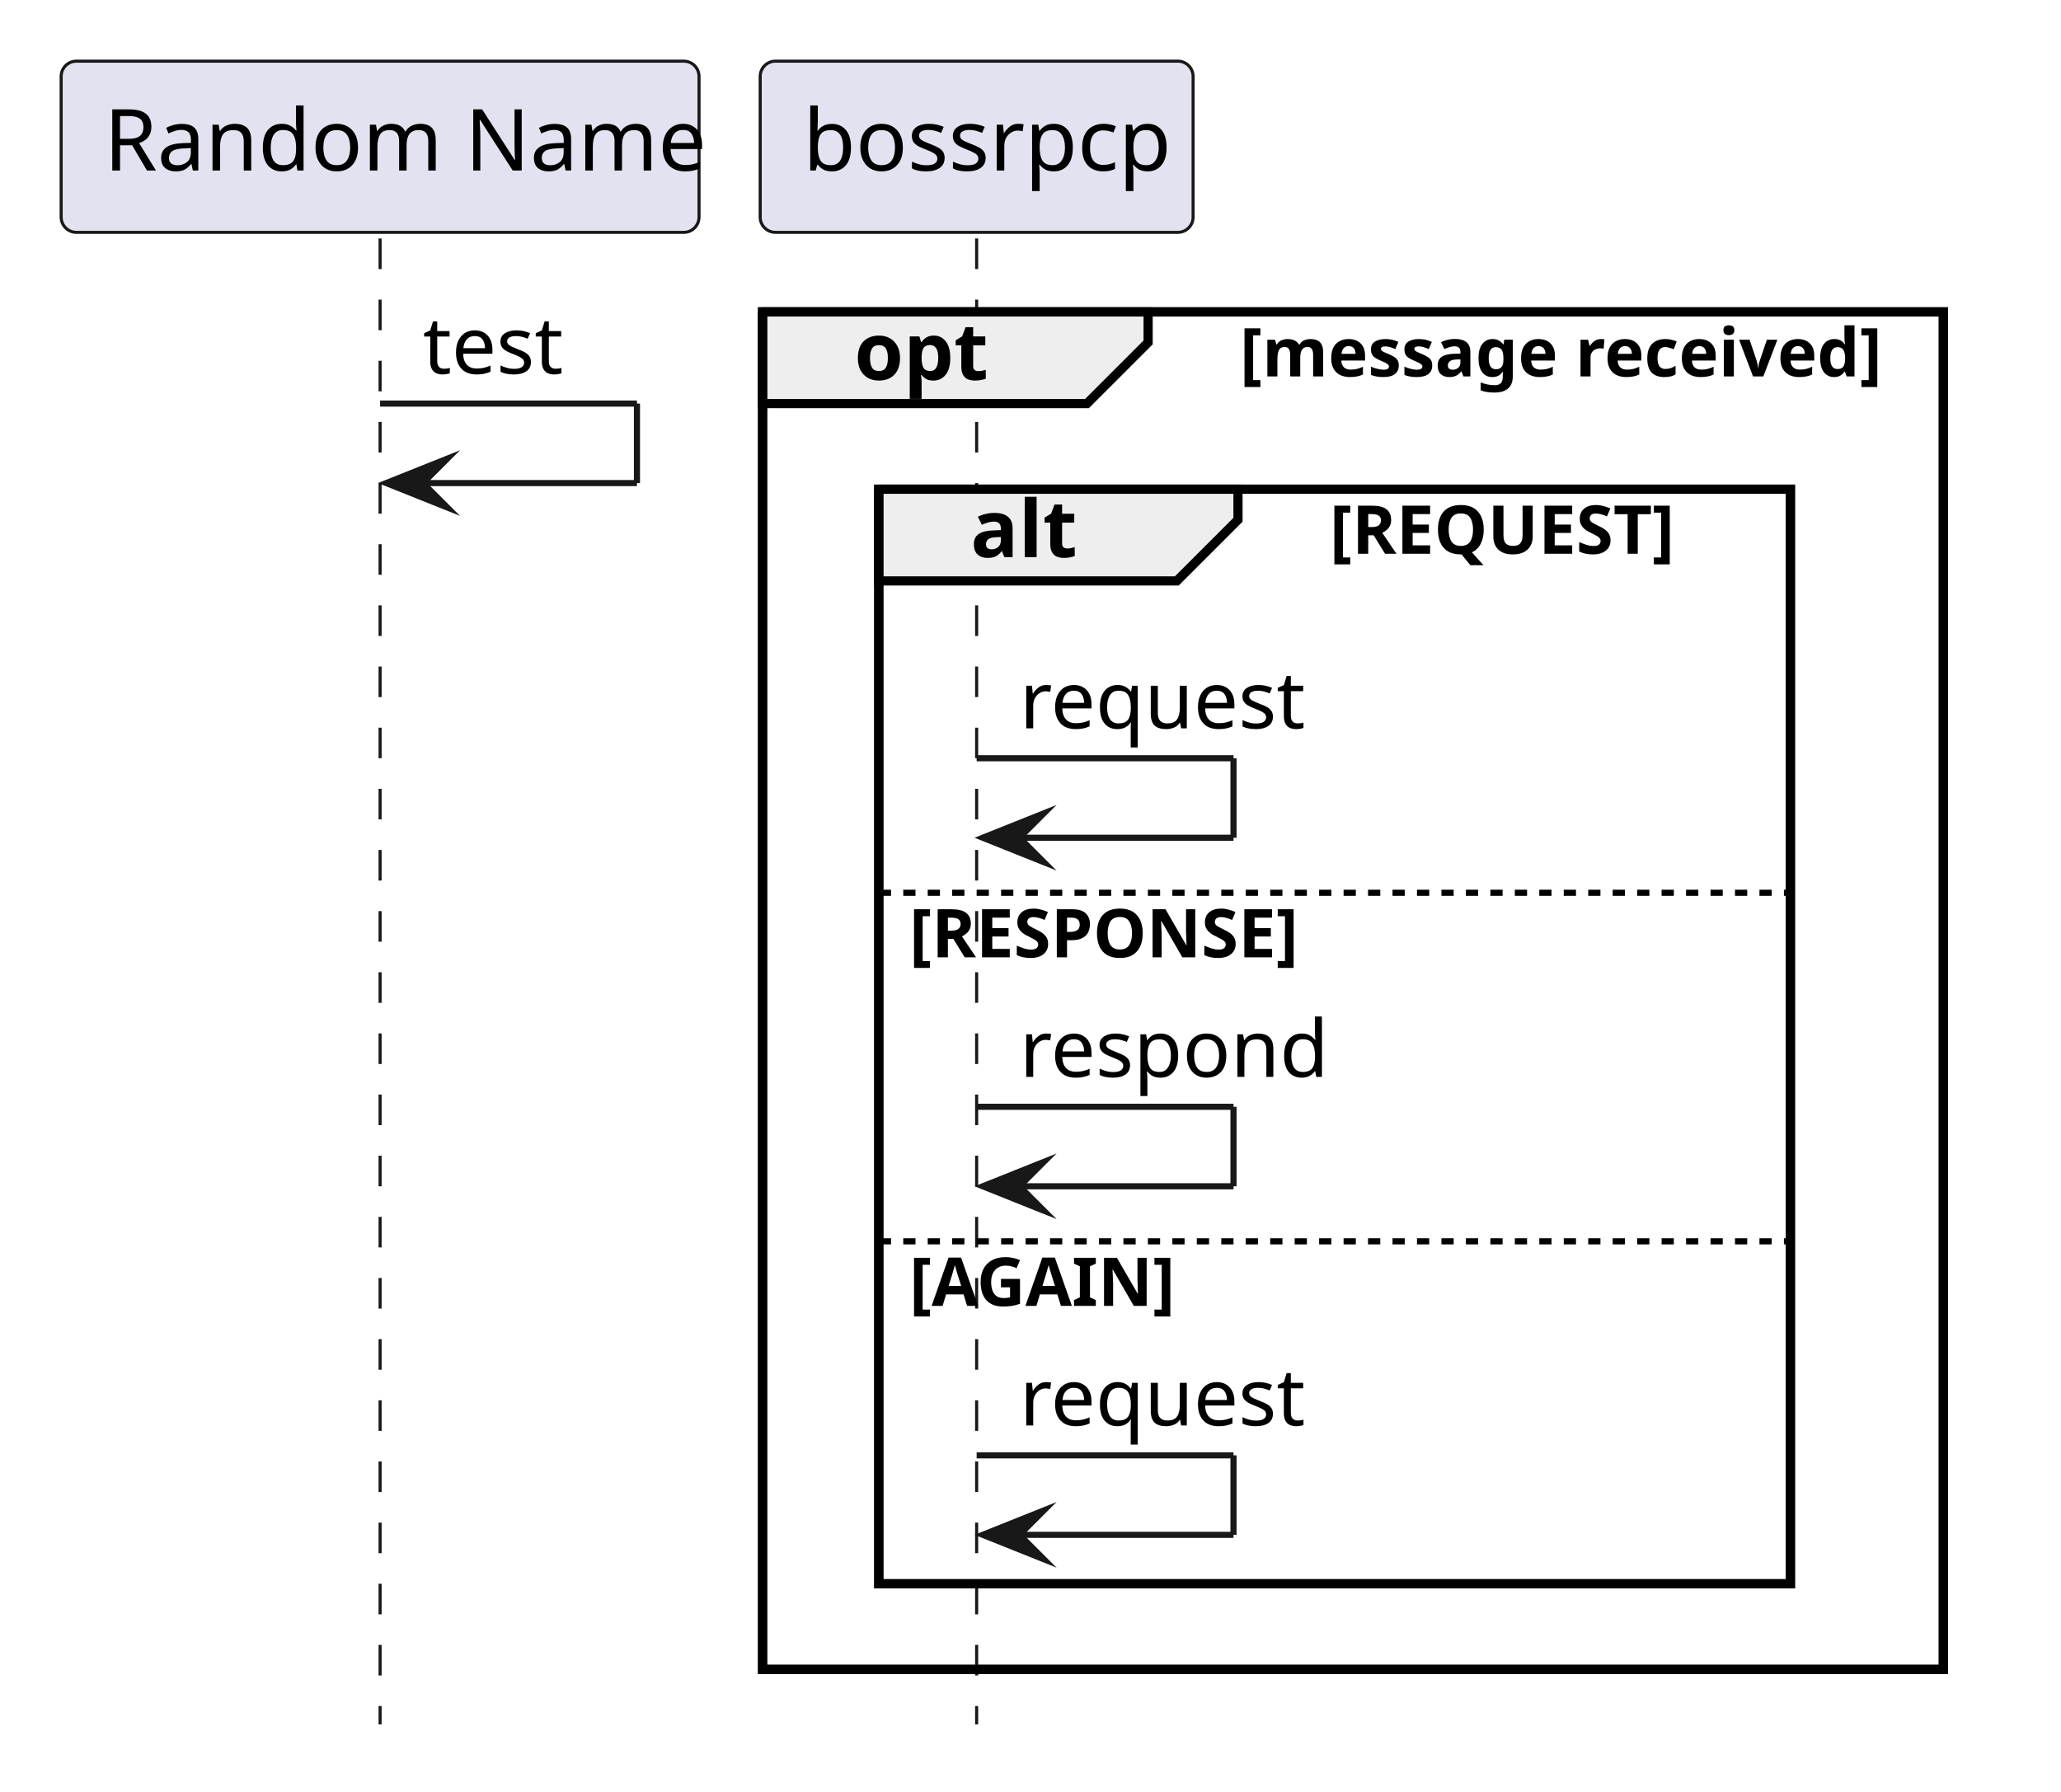
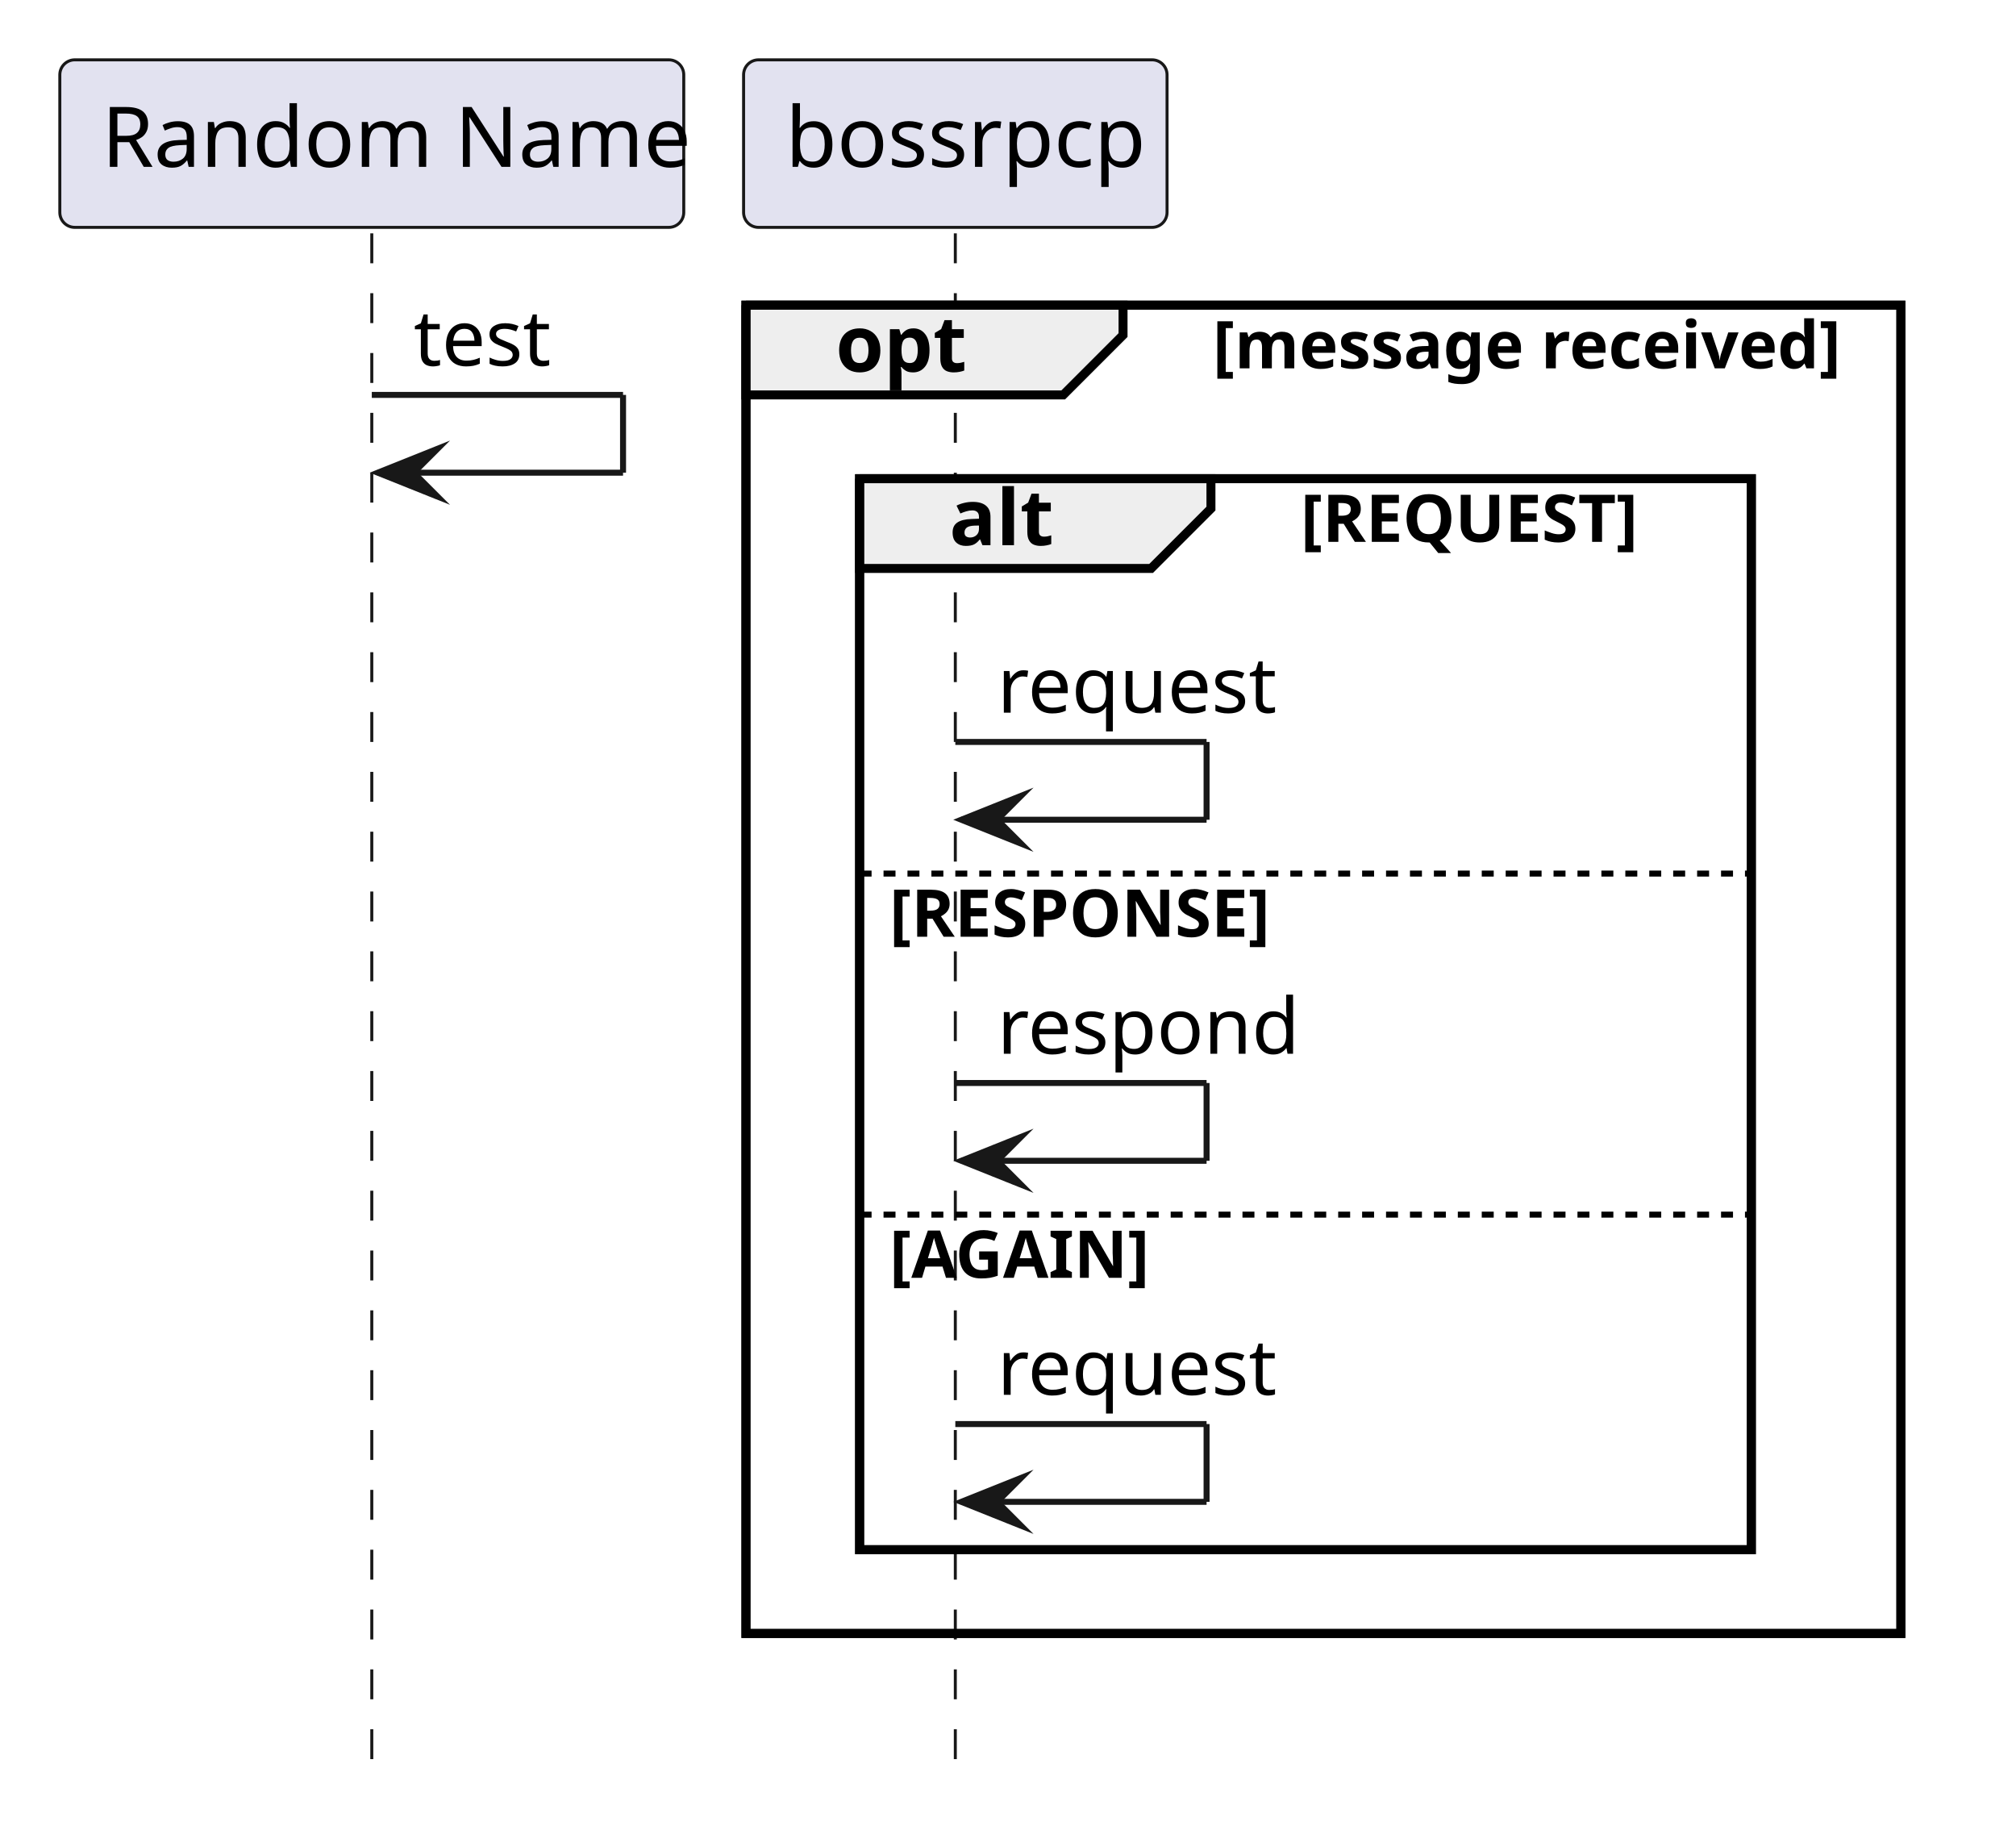
- <svg xmlns="http://www.w3.org/2000/svg" version="1.1" data-diagram-type="SEQUENCE" style="width:337px;height:293px;background:#FFFFFF;" width="337px" height="293px" viewBox="0 0 337 293" zoomAndPan="magnify" preserveAspectRatio="none" contentStyleType="text/css">
+ <svg xmlns="http://www.w3.org/2000/svg" version="1.1" data-diagram-type="SEQUENCE" style="width:337px;height:308px;background:#FFFFFF;" width="337px" height="308px" viewBox="0 0 337 308" zoomAndPan="magnify" preserveAspectRatio="none" contentStyleType="text/css">
  <defs />
  <g font-family="sans-serif" lengthAdjust="spacing">
    <rect x="124.694" y="51" width="193.063" height="222" fill="none" style="stroke:#000;stroke-width:1.5;" />
    <rect x="143.694" y="80" width="149.063" height="179" fill="none" style="stroke:#000;stroke-width:1.5;" />
    <g>
-       <rect x="58.65" y="39" width="8" height="243" fill="#000" fill-opacity="0" />
-       <line x1="62.15" y1="39" x2="62.15" y2="282" style="stroke:#181818;stroke-width:0.5;stroke-dasharray:5,5;" />
+       <rect x="58.65" y="39" width="8" height="258" fill="#000" fill-opacity="0" />
+       <line x1="62.15" y1="39" x2="62.15" y2="297" style="stroke:#181818;stroke-width:0.5;stroke-dasharray:5,5;" />
    </g>
    <g>
-       <rect x="156.194" y="39" width="8" height="243" fill="#000" fill-opacity="0" />
-       <line x1="159.694" y1="39" x2="159.694" y2="282" style="stroke:#181818;stroke-width:0.5;stroke-dasharray:5,5;" />
+       <rect x="156.194" y="39" width="8" height="258" fill="#000" fill-opacity="0" />
+       <line x1="159.694" y1="39" x2="159.694" y2="297" style="stroke:#181818;stroke-width:0.5;stroke-dasharray:5,5;" />
    </g>
    <rect x="10" y="10" width="104.3" height="28" fill="#E2E2F0" rx="2.5" ry="2.5" style="stroke:#181818;stroke-width:0.5;" />
    <text x="17" y="27.889" fill="#000" font-size="14" textLength="90.3">Random Name</text>
-     <rect x="124.3" y="10" width="70.787" height="28" fill="#E2E2F0" rx="2.5" ry="2.5" style="stroke:#181818;stroke-width:0.5;" />
+     <rect x="124.3" y="10" width="70.788" height="28" fill="#E2E2F0" rx="2.5" ry="2.5" style="stroke:#181818;stroke-width:0.5;" />
    <text x="131.3" y="27.889" fill="#000" font-size="14" textLength="56.787">bossrpcp</text>
    <path d="M124.694,51 L187.731,51 L187.731,56 L177.731,66 L124.694,66 L124.694,51" fill="#EEE" style="stroke:#000;stroke-width:1.5;" />
    <rect x="124.694" y="51" width="193.063" height="222" fill="none" style="stroke:#000;stroke-width:1.5;" />
    <text x="139.694" y="62.111" fill="#000" font-size="13" textLength="18.038" font-weight="700">opt</text>
    <text x="202.731" y="61.556" fill="#000" font-size="11" textLength="92.263" font-weight="700">[message received]</text>
    <path d="M143.694,80 L202.425,80 L202.425,85 L192.425,95 L143.694,95 L143.694,80" fill="#EEE" style="stroke:#000;stroke-width:1.5;" />
    <rect x="143.694" y="80" width="149.063" height="179" fill="none" style="stroke:#000;stroke-width:1.5;" />
    <text x="158.694" y="91.111" fill="#000" font-size="13" textLength="13.731" font-weight="700">alt</text>
    <text x="217.425" y="90.556" fill="#000" font-size="11" textLength="59.331" font-weight="700">[REQUEST]</text>
    <line x1="159.694" y1="124" x2="201.694" y2="124" style="stroke:#181818;stroke-width:1;" />
    <line x1="201.694" y1="124" x2="201.694" y2="137" style="stroke:#181818;stroke-width:1;" />
    <line x1="160.694" y1="137" x2="201.694" y2="137" style="stroke:#181818;stroke-width:1;" />
    <polygon points="170.694,133,160.694,137,170.694,141,166.694,137" fill="#181818" style="stroke:#181818;stroke-width:1;stroke-linejoin:miter;stroke-miterlimit:10;" />
    <text x="166.694" y="119.111" fill="#000" font-size="13" textLength="43.306">request</text>
    <line x1="143.694" y1="146" x2="292.756" y2="146" style="stroke:#000;stroke-width:1;stroke-dasharray:2,2;" />
    <text x="148.694" y="156.556" fill="#000" font-size="11" textLength="67.306" font-weight="700">[RESPONSE]</text>
    <line x1="159.694" y1="181" x2="201.694" y2="181" style="stroke:#181818;stroke-width:1;" />
    <line x1="201.694" y1="181" x2="201.694" y2="194" style="stroke:#181818;stroke-width:1;" />
    <line x1="160.694" y1="194" x2="201.694" y2="194" style="stroke:#181818;stroke-width:1;" />
    <polygon points="170.694,190,160.694,194,170.694,198,166.694,194" fill="#181818" style="stroke:#181818;stroke-width:1;stroke-linejoin:miter;stroke-miterlimit:10;" />
-     <text x="166.694" y="176.111" fill="#000" font-size="13" textLength="46.962">respond</text>
+     <text x="166.694" y="176.111" fill="#000" font-size="13" textLength="46.963">respond</text>
    <line x1="143.694" y1="203" x2="292.756" y2="203" style="stroke:#000;stroke-width:1;stroke-dasharray:2,2;" />
    <text x="148.694" y="213.556" fill="#000" font-size="11" textLength="40.288" font-weight="700">[AGAIN]</text>
    <line x1="159.694" y1="238" x2="201.694" y2="238" style="stroke:#181818;stroke-width:1;" />
    <line x1="201.694" y1="238" x2="201.694" y2="251" style="stroke:#181818;stroke-width:1;" />
    <line x1="160.694" y1="251" x2="201.694" y2="251" style="stroke:#181818;stroke-width:1;" />
    <polygon points="170.694,247,160.694,251,170.694,255,166.694,251" fill="#181818" style="stroke:#181818;stroke-width:1;stroke-linejoin:miter;stroke-miterlimit:10;" />
    <text x="166.694" y="233.111" fill="#000" font-size="13" textLength="43.306">request</text>
    <line x1="62.15" y1="66" x2="104.15" y2="66" style="stroke:#181818;stroke-width:1;" />
    <line x1="104.15" y1="66" x2="104.15" y2="79" style="stroke:#181818;stroke-width:1;" />
    <line x1="63.15" y1="79" x2="104.15" y2="79" style="stroke:#181818;stroke-width:1;" />
    <polygon points="73.15,75,63.15,79,73.15,83,69.15,79" fill="#181818" style="stroke:#181818;stroke-width:1;stroke-linejoin:miter;stroke-miterlimit:10;" />
    <text x="69.15" y="61.111" fill="#000" font-size="13" textLength="20.881">test</text>
  </g>
</svg>
